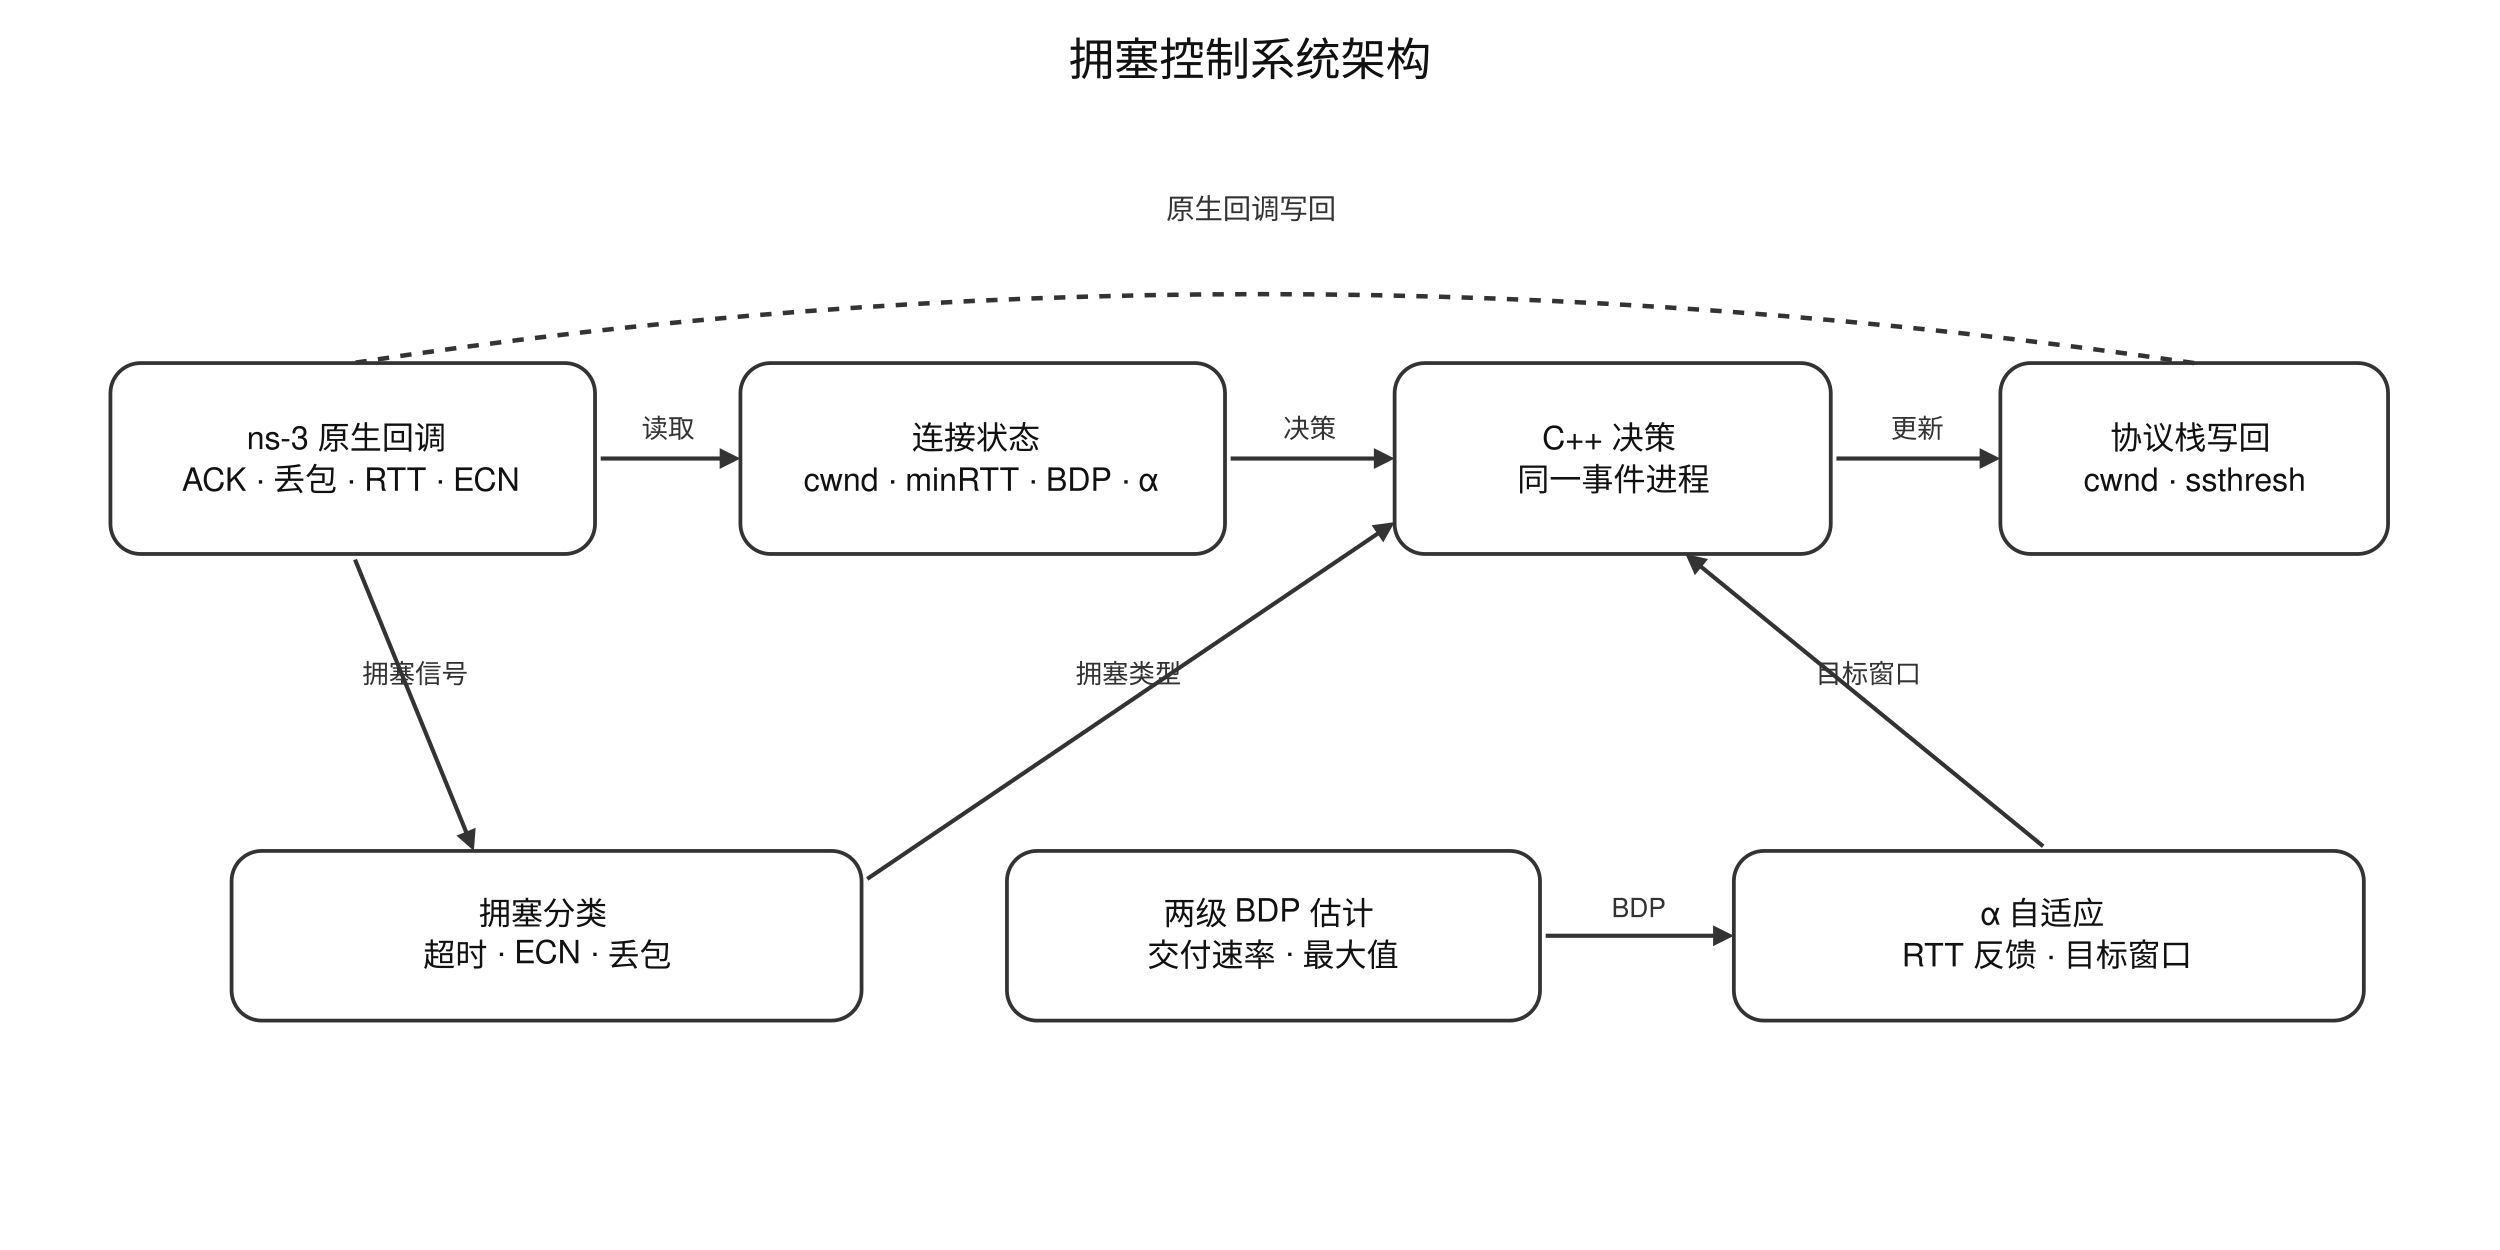
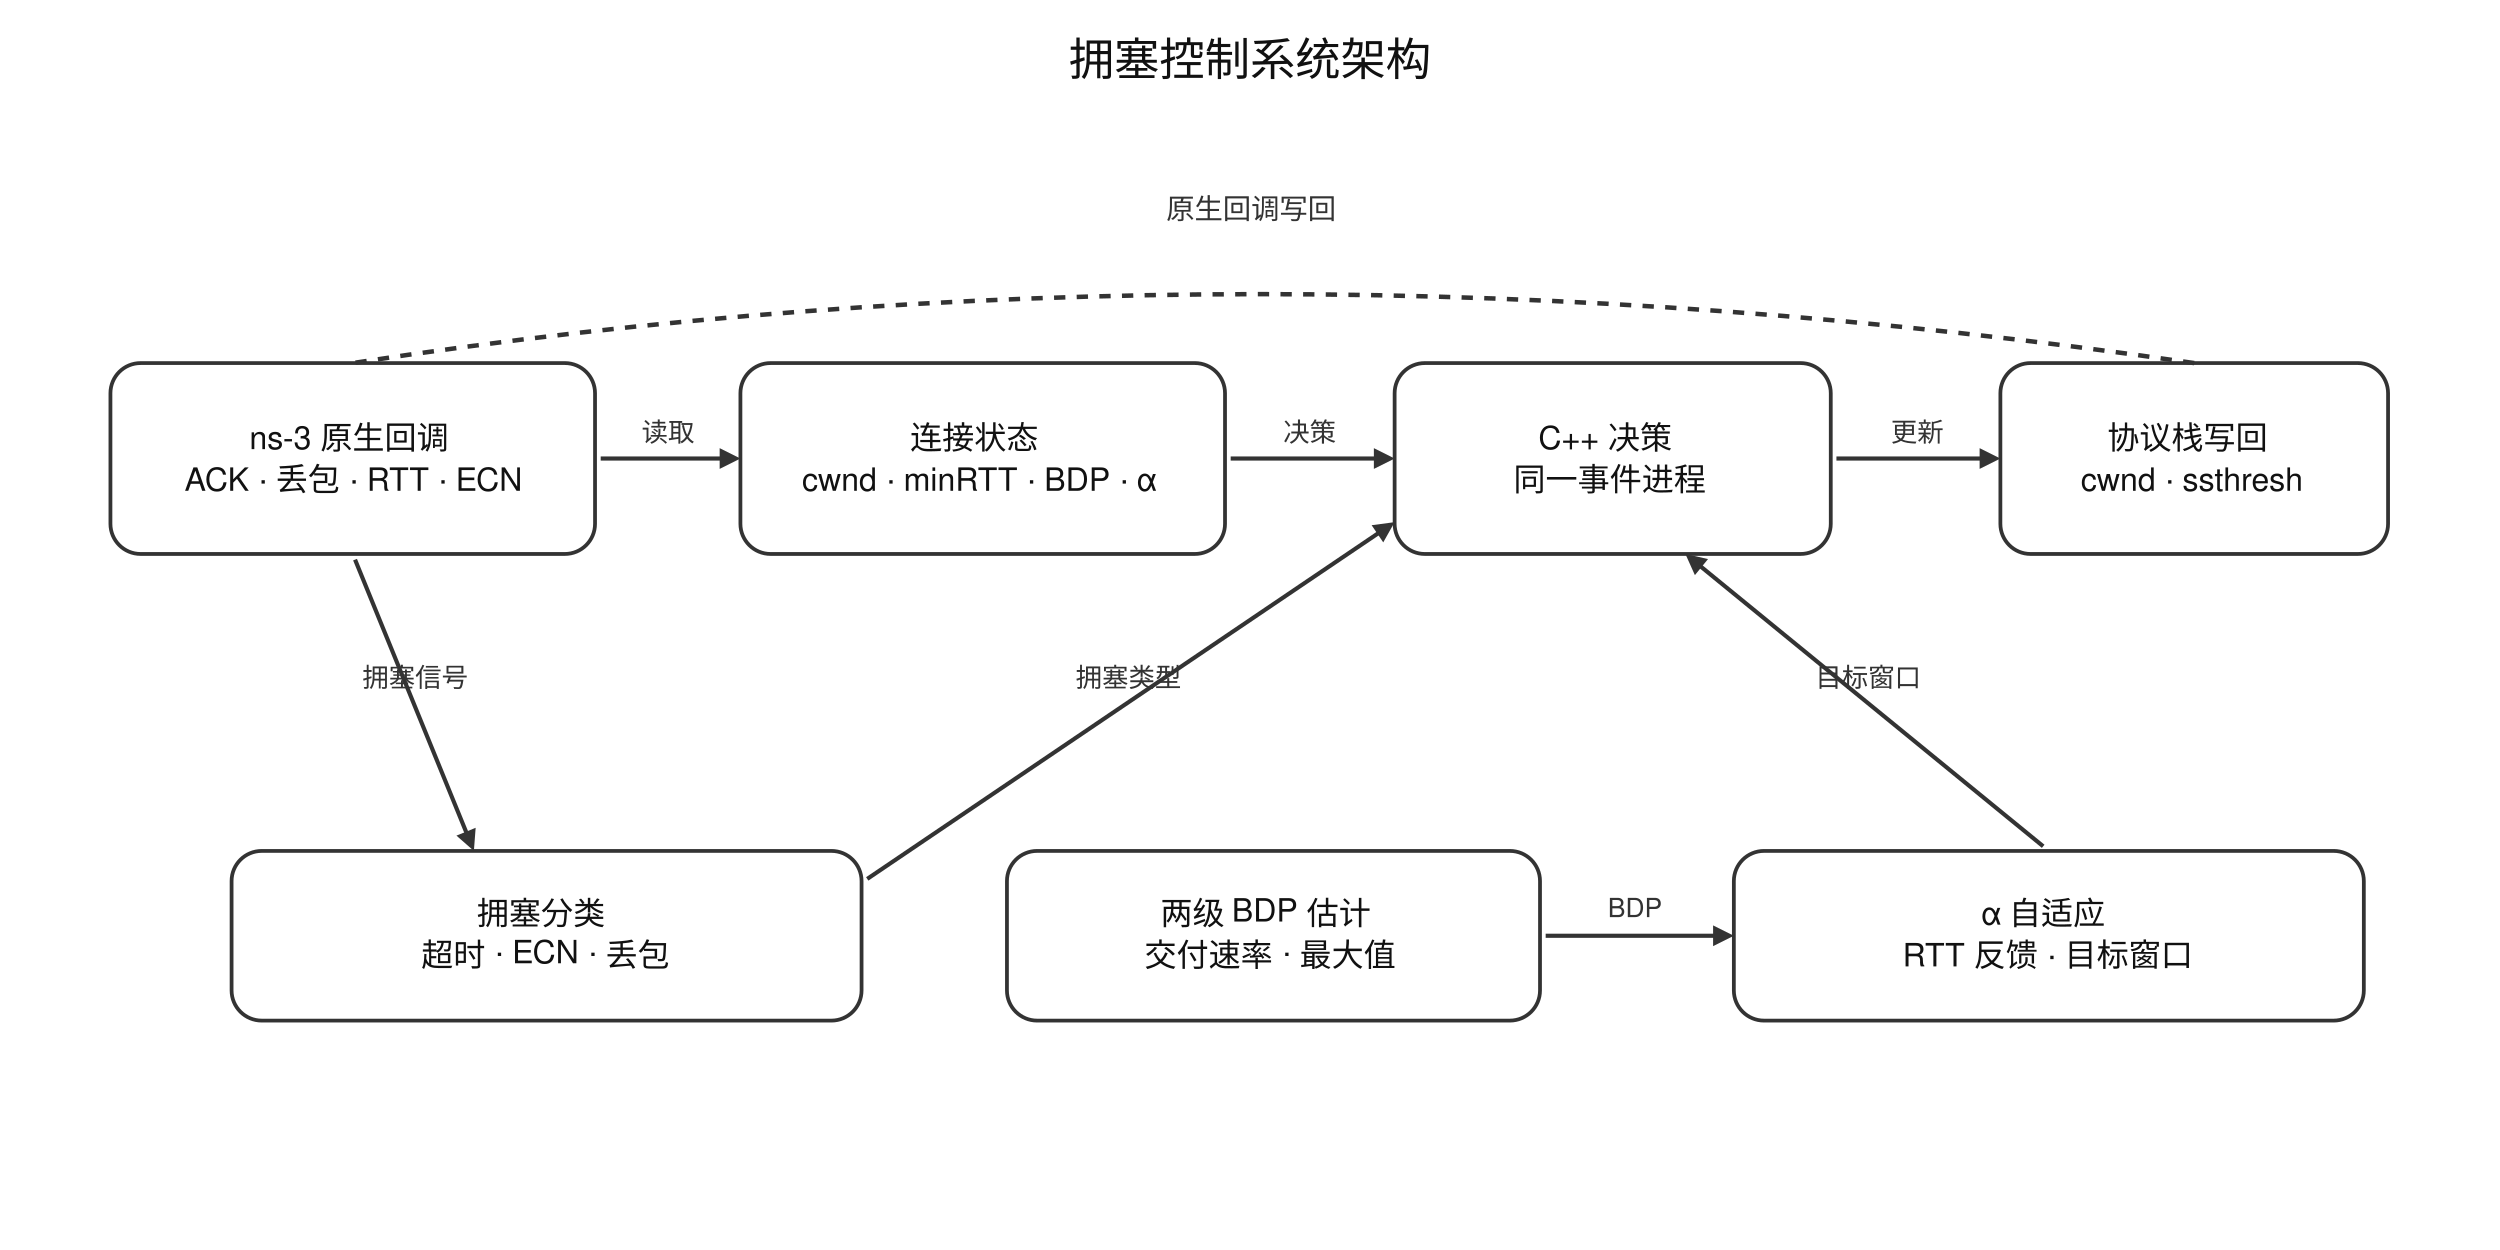
<svg xmlns="http://www.w3.org/2000/svg" class="main-svg" width="662.4pt" height="331.2pt" style="" viewBox="0 0 662.4 331.2">
  <rect x="0" y="0" width="662.4" height="331.2" style="fill: rgb(255, 255, 255); fill-opacity: 1;" />
-   <defs id="defs-792d30">
+   <defs id="defs-5eaea8">
    <g class="clips">
-       <clipPath id="clip792d30xyplot" class="plotclip">
+       <clipPath id="clip5eaea8xyplot" class="plotclip">
        <rect width="642" height="281" />
      </clipPath>
-       <clipPath class="axesclip" id="clip792d30x">
+       <clipPath class="axesclip" id="clip5eaea8x">
        <rect x="10" y="0" width="642" height="331.2" />
      </clipPath>
-       <clipPath class="axesclip" id="clip792d30y">
+       <clipPath class="axesclip" id="clip5eaea8y">
        <rect x="0" y="40" width="662.4" height="281" />
      </clipPath>
-       <clipPath class="axesclip" id="clip792d30xy">
+       <clipPath class="axesclip" id="clip5eaea8xy">
        <rect x="10" y="40" width="642" height="281" />
      </clipPath>
    </g>
    <g class="gradients" />
    <g class="patterns" />
  </defs>
  <g class="bglayer" />
  <g class="layer-below">
    <g class="imagelayer" />
    <g class="shapelayer" />
  </g>
  <g class="cartesianlayer">
    <g class="subplot xy">
      <g class="layer-subplot">
        <g class="shapelayer">
-           <g class="shape-group" data-index="0" clip-path="url(#clip792d30xy)">
+           <g class="shape-group" data-index="0" clip-path="url(#clip5eaea8xy)">
            <path data-index="0" fill-rule="evenodd" d="M 37.26 146.78 L 149.66 146.78 C 154.08 146.78 157.66 143.2 157.66 138.79 L 157.66 104.19 C 157.66 99.78 154.08 96.2 149.66 96.2 L 37.26 96.2 C 32.84 96.2 29.26 99.78 29.26 104.19 L 29.26 138.79 C 29.26 143.2 32.84 146.78 37.26 146.78 Z" style="opacity: 1; stroke: rgb(51, 51, 51); stroke-opacity: 1; fill: rgb(0, 0, 0); fill-opacity: 0; stroke-width: 1px;" />
          </g>
-           <g class="shape-group" data-index="1" clip-path="url(#clip792d30xy)">
+           <g class="shape-group" data-index="1" clip-path="url(#clip5eaea8xy)">
            <path data-index="1" fill-rule="evenodd" d="M 204.18 146.78 L 316.58 146.78 C 321 146.78 324.58 143.2 324.58 138.79 L 324.58 104.19 C 324.58 99.78 321 96.2 316.58 96.2 L 204.18 96.2 C 199.76 96.2 196.18 99.78 196.18 104.19 L 196.18 138.79 C 196.18 143.2 199.76 146.78 204.18 146.78 Z" style="opacity: 1; stroke: rgb(51, 51, 51); stroke-opacity: 1; fill: rgb(0, 0, 0); fill-opacity: 0; stroke-width: 1px;" />
          </g>
-           <g class="shape-group" data-index="2" clip-path="url(#clip792d30xy)">
+           <g class="shape-group" data-index="2" clip-path="url(#clip5eaea8xy)">
            <path data-index="2" fill-rule="evenodd" d="M 377.52 146.78 L 477.08 146.78 C 481.5 146.78 485.08 143.2 485.08 138.79 L 485.08 104.19 C 485.08 99.78 481.5 96.2 477.08 96.2 L 377.52 96.2 C 373.1 96.2 369.52 99.78 369.52 104.19 L 369.52 138.79 C 369.52 143.2 373.1 146.78 377.52 146.78 Z" style="opacity: 1; stroke: rgb(51, 51, 51); stroke-opacity: 1; fill: rgb(0, 0, 0); fill-opacity: 0; stroke-width: 1px;" />
          </g>
-           <g class="shape-group" data-index="3" clip-path="url(#clip792d30xy)">
+           <g class="shape-group" data-index="3" clip-path="url(#clip5eaea8xy)">
            <path data-index="3" fill-rule="evenodd" d="M 538.02 146.78 L 624.74 146.78 C 629.16 146.78 632.74 143.2 632.74 138.79 L 632.74 104.19 C 632.74 99.78 629.16 96.2 624.74 96.2 L 538.02 96.2 C 533.6 96.2 530.02 99.78 530.02 104.19 L 530.02 138.79 C 530.02 143.2 533.6 146.78 538.02 146.78 Z" style="opacity: 1; stroke: rgb(51, 51, 51); stroke-opacity: 1; fill: rgb(0, 0, 0); fill-opacity: 0; stroke-width: 1px;" />
          </g>
-           <g class="shape-group" data-index="4" clip-path="url(#clip792d30xy)">
+           <g class="shape-group" data-index="4" clip-path="url(#clip5eaea8xy)">
            <path data-index="4" fill-rule="evenodd" d="M 69.36 270.42 L 220.28 270.42 C 224.7 270.42 228.28 266.84 228.28 262.43 L 228.28 233.45 C 228.28 229.04 224.7 225.46 220.28 225.46 L 69.36 225.46 C 64.94 225.46 61.36 229.04 61.36 233.45 L 61.36 262.43 C 61.36 266.84 64.94 270.42 69.36 270.42 Z" style="opacity: 1; stroke: rgb(51, 51, 51); stroke-opacity: 1; fill: rgb(0, 0, 0); fill-opacity: 0; stroke-width: 1px;" />
          </g>
-           <g class="shape-group" data-index="5" clip-path="url(#clip792d30xy)">
+           <g class="shape-group" data-index="5" clip-path="url(#clip5eaea8xy)">
            <path data-index="5" fill-rule="evenodd" d="M 274.8 270.42 L 400.04 270.42 C 404.46 270.42 408.04 266.84 408.04 262.43 L 408.04 233.45 C 408.04 229.04 404.46 225.46 400.04 225.46 L 274.8 225.46 C 270.38 225.46 266.8 229.04 266.8 233.45 L 266.8 262.43 C 266.8 266.84 270.38 270.42 274.8 270.42 Z" style="opacity: 1; stroke: rgb(51, 51, 51); stroke-opacity: 1; fill: rgb(0, 0, 0); fill-opacity: 0; stroke-width: 1px;" />
          </g>
-           <g class="shape-group" data-index="6" clip-path="url(#clip792d30xy)">
+           <g class="shape-group" data-index="6" clip-path="url(#clip5eaea8xy)">
            <path data-index="6" fill-rule="evenodd" d="M 467.4 270.42 L 618.32 270.42 C 622.74 270.42 626.32 266.84 626.32 262.43 L 626.32 233.45 C 626.32 229.04 622.74 225.46 618.32 225.46 L 467.4 225.46 C 462.98 225.46 459.4 229.04 459.4 233.45 L 459.4 262.43 C 459.4 266.84 462.98 270.42 467.4 270.42 Z" style="opacity: 1; stroke: rgb(51, 51, 51); stroke-opacity: 1; fill: rgb(0, 0, 0); fill-opacity: 0; stroke-width: 1px;" />
          </g>
        </g>
        <g class="imagelayer" />
      </g>
      <g class="minor-gridlayer">
        <g class="x" />
        <g class="y" />
      </g>
      <g class="gridlayer">
        <g class="x" />
        <g class="y" />
      </g>
      <g class="zerolinelayer" />
      <g class="layer-between">
        <g class="shapelayer" />
        <g class="imagelayer" />
      </g>
      <path class="xlines-below" />
      <path class="ylines-below" />
      <g class="overlines-below" />
      <g class="xaxislayer-below" />
      <g class="yaxislayer-below" />
      <g class="overaxes-below" />
      <g class="overplot">
-         <g class="xy" transform="translate(10,40)" clip-path="url(#clip792d30xyplot)" />
+         <g class="xy" transform="translate(10,40)" clip-path="url(#clip5eaea8xyplot)" />
      </g>
      <g class="zerolinelayer-above" />
      <path class="xlines-above crisp" d="M0,0" style="fill: none;" />
      <path class="ylines-above crisp" d="M0,0" style="fill: none;" />
      <g class="overlines-above" />
      <g class="xaxislayer-above" />
      <g class="yaxislayer-above" />
      <g class="overaxes-above" />
    </g>
  </g>
  <g class="polarlayer" />
  <g class="smithlayer" />
  <g class="ternarylayer" />
  <g class="geolayer" />
  <g class="funnelarealayer" />
  <g class="pielayer" />
  <g class="iciclelayer" />
  <g class="treemaplayer" />
  <g class="sunburstlayer" />
  <g class="glimages" />
-   <defs id="topdefs-792d30">
+   <defs id="topdefs-5eaea8">
    <g class="clips" />
  </defs>
  <g class="layer-above">
    <g class="imagelayer" />
    <g class="shapelayer">
-       <g class="shape-group" data-index="7" clip-path="url(#clip792d30xy)">
+       <g class="shape-group" data-index="7" clip-path="url(#clip5eaea8xy)">
        <path data-index="7" fill-rule="evenodd" d="M 581.38 96.2 Q 331 59.67 93.46 96.2" style="opacity: 1; stroke: rgb(51, 51, 51); stroke-opacity: 1; fill: rgb(0, 0, 0); fill-opacity: 0; stroke-dasharray: 3px, 3px; stroke-width: 1.2px;" />
      </g>
    </g>
  </g>
  <g class="infolayer">
    <g class="g-gtitle">
      <text class="gtitle" x="331.2" y="20" text-anchor="middle" dy="0em" style="opacity: 1; font-family: Helvetica, Arial, 'Helvetica Neue', 'DejaVu Sans', 'PingFang SC', 'Songti SC', 'Hiragino Sans GB', 'Microsoft YaHei', sans-serif; font-size: 12px; fill: rgb(17, 17, 17); fill-opacity: 1; white-space: pre;">拥塞控制系统架构</text>
    </g>
    <g class="annotation" data-index="0" style="opacity: 1;">
      <g class="annotation-text-g" transform="rotate(0,93.46,121.49)">
-         <g class="cursor-pointer" transform="translate(46,109)">
-           <rect class="bg" x="0.5" y="0.5" width="93" height="24" style="stroke-width: 1px; stroke: rgb(0, 0, 0); stroke-opacity: 0; fill: rgb(0, 0, 0); fill-opacity: 0;" />
-           <text class="annotation-text" text-anchor="middle" x="46.953" y="10" style="font-family: Helvetica, Arial, 'Helvetica Neue', 'DejaVu Sans', 'PingFang SC', 'Songti SC', 'Hiragino Sans GB', 'Microsoft YaHei', sans-serif; font-size: 8.5px; fill: rgb(17, 17, 17); fill-opacity: 1; white-space: pre;">
-             <tspan class="line" dy="0em" x="46.953" y="10">ns-3 原生回调</tspan>
-             <tspan class="line" dy="1.3em" x="46.953" y="10">ACK · 丢包 · RTT · ECN</tspan>
+         <g class="cursor-pointer" transform="translate(45,109)">
+           <rect class="bg" x="0.5" y="0.5" width="96" height="24" style="stroke-width: 1px; stroke: rgb(0, 0, 0); stroke-opacity: 0; fill: rgb(0, 0, 0); fill-opacity: 0;" />
+           <text class="annotation-text" text-anchor="middle" x="48.656" y="10" style="font-family: Helvetica, Arial, 'Helvetica Neue', 'DejaVu Sans', 'PingFang SC', 'Songti SC', 'Hiragino Sans GB', 'Microsoft YaHei', sans-serif; font-size: 8.5px; fill: rgb(17, 17, 17); fill-opacity: 1; white-space: pre;">
+             <tspan class="line" dy="0em" x="48.656" y="10">ns-3 原生回调</tspan>
+             <tspan class="line" dy="1.3em" x="48.656" y="10">ACK · 丢包 · RTT · ECN</tspan>
          </text>
        </g>
      </g>
    </g>
    <g class="annotation" data-index="1" style="opacity: 1;">
      <g class="annotation-text-g" transform="rotate(0,260.38,121.49)">
-         <g class="cursor-pointer" transform="translate(211,109)">
-           <rect class="bg" x="0.5" y="0.5" width="97" height="24" style="stroke-width: 1px; stroke: rgb(0, 0, 0); stroke-opacity: 0; fill: rgb(0, 0, 0); fill-opacity: 0;" />
-           <text class="annotation-text" text-anchor="middle" x="48.773" y="10" style="font-family: Helvetica, Arial, 'Helvetica Neue', 'DejaVu Sans', 'PingFang SC', 'Songti SC', 'Hiragino Sans GB', 'Microsoft YaHei', sans-serif; font-size: 8.5px; fill: rgb(17, 17, 17); fill-opacity: 1; white-space: pre;">
-             <tspan class="line" dy="0em" x="48.773" y="10">连接状态</tspan>
-             <tspan class="line" dy="1.3em" x="48.773" y="10">cwnd · minRTT · BDP · α</tspan>
+         <g class="cursor-pointer" transform="translate(210,109)">
+           <rect class="bg" x="0.5" y="0.5" width="99" height="24" style="stroke-width: 1px; stroke: rgb(0, 0, 0); stroke-opacity: 0; fill: rgb(0, 0, 0); fill-opacity: 0;" />
+           <text class="annotation-text" text-anchor="middle" x="49.328" y="10" style="font-family: Helvetica, Arial, 'Helvetica Neue', 'DejaVu Sans', 'PingFang SC', 'Songti SC', 'Hiragino Sans GB', 'Microsoft YaHei', sans-serif; font-size: 8.5px; fill: rgb(17, 17, 17); fill-opacity: 1; white-space: pre;">
+             <tspan class="line" dy="0em" x="49.328" y="10">连接状态</tspan>
+             <tspan class="line" dy="1.3em" x="49.328" y="10">cwnd · minRTT · BDP · α</tspan>
          </text>
        </g>
      </g>
    </g>
    <g class="annotation" data-index="2" style="opacity: 1;">
      <g class="annotation-text-g" transform="rotate(0,427.3,121.49)">
-         <g class="cursor-pointer" transform="translate(400,109)">
-           <rect class="bg" x="0.5" y="0.5" width="54" height="24" style="stroke-width: 1px; stroke: rgb(0, 0, 0); stroke-opacity: 0; fill: rgb(0, 0, 0); fill-opacity: 0;" />
+         <g class="cursor-pointer" transform="translate(399,109)">
+           <rect class="bg" x="0.5" y="0.5" width="56" height="24" style="stroke-width: 1px; stroke: rgb(0, 0, 0); stroke-opacity: 0; fill: rgb(0, 0, 0); fill-opacity: 0;" />
          <text class="annotation-text" text-anchor="middle" x="27.5" y="10" style="font-family: Helvetica, Arial, 'Helvetica Neue', 'DejaVu Sans', 'PingFang SC', 'Songti SC', 'Hiragino Sans GB', 'Microsoft YaHei', sans-serif; font-size: 8.5px; fill: rgb(17, 17, 17); fill-opacity: 1; white-space: pre;">
            <tspan class="line" dy="0em" x="27.5" y="10">C++ 决策</tspan>
            <tspan class="line" dy="1.3em" x="27.5" y="10">同一事件进程</tspan>
          </text>
        </g>
      </g>
    </g>
    <g class="annotation" data-index="3" style="opacity: 1;">
      <g class="annotation-text-g" transform="rotate(0,581.38,121.49)">
-         <g class="cursor-pointer" transform="translate(550,109)">
-           <rect class="bg" x="0.5" y="0.5" width="62" height="24" style="stroke-width: 1px; stroke: rgb(0, 0, 0); stroke-opacity: 0; fill: rgb(0, 0, 0); fill-opacity: 0;" />
-           <text class="annotation-text" text-anchor="middle" x="31.531" y="10" style="font-family: Helvetica, Arial, 'Helvetica Neue', 'DejaVu Sans', 'PingFang SC', 'Songti SC', 'Hiragino Sans GB', 'Microsoft YaHei', sans-serif; font-size: 8.5px; fill: rgb(17, 17, 17); fill-opacity: 1; white-space: pre;">
-             <tspan class="line" dy="0em" x="31.531" y="10">协议栈写回</tspan>
-             <tspan class="line" dy="1.3em" x="31.531" y="10">cwnd · ssthresh</tspan>
+         <g class="cursor-pointer" transform="translate(549,109)">
+           <rect class="bg" x="0.5" y="0.5" width="63" height="24" style="stroke-width: 1px; stroke: rgb(0, 0, 0); stroke-opacity: 0; fill: rgb(0, 0, 0); fill-opacity: 0;" />
+           <text class="annotation-text" text-anchor="middle" x="31.766" y="10" style="font-family: Helvetica, Arial, 'Helvetica Neue', 'DejaVu Sans', 'PingFang SC', 'Songti SC', 'Hiragino Sans GB', 'Microsoft YaHei', sans-serif; font-size: 8.5px; fill: rgb(17, 17, 17); fill-opacity: 1; white-space: pre;">
+             <tspan class="line" dy="0em" x="31.766" y="10">协议栈写回</tspan>
+             <tspan class="line" dy="1.3em" x="31.766" y="10">cwnd · ssthresh</tspan>
          </text>
        </g>
      </g>
    </g>
    <g class="annotation" data-index="4" style="opacity: 1;">
      <g class="annotation-text-g" transform="rotate(0,144.82,247.94)">
-         <g class="cursor-pointer" transform="translate(110,235)">
-           <rect class="bg" x="0.5" y="0.5" width="69" height="24" style="stroke-width: 1px; stroke: rgb(0, 0, 0); stroke-opacity: 0; fill: rgb(0, 0, 0); fill-opacity: 0;" />
-           <text class="annotation-text" text-anchor="middle" x="35.062" y="10" style="font-family: Helvetica, Arial, 'Helvetica Neue', 'DejaVu Sans', 'PingFang SC', 'Songti SC', 'Hiragino Sans GB', 'Microsoft YaHei', sans-serif; font-size: 8.5px; fill: rgb(17, 17, 17); fill-opacity: 1; white-space: pre;">
-             <tspan class="line" dy="0em" x="35.062" y="10">拥塞分类</tspan>
-             <tspan class="line" dy="1.3em" x="35.062" y="10">超时 · ECN · 丢包</tspan>
+         <g class="cursor-pointer" transform="translate(108,235)">
+           <rect class="bg" x="0.5" y="0.5" width="73" height="24" style="stroke-width: 1px; stroke: rgb(0, 0, 0); stroke-opacity: 0; fill: rgb(0, 0, 0); fill-opacity: 0;" />
+           <text class="annotation-text" text-anchor="middle" x="36.531" y="10" style="font-family: Helvetica, Arial, 'Helvetica Neue', 'DejaVu Sans', 'PingFang SC', 'Songti SC', 'Hiragino Sans GB', 'Microsoft YaHei', sans-serif; font-size: 8.5px; fill: rgb(17, 17, 17); fill-opacity: 1; white-space: pre;">
+             <tspan class="line" dy="0em" x="36.531" y="10">拥塞分类</tspan>
+             <tspan class="line" dy="1.3em" x="36.531" y="10">超时 · ECN · 丢包</tspan>
          </text>
        </g>
      </g>
    </g>
    <g class="annotation" data-index="5" style="opacity: 1;">
      <g class="annotation-text-g" transform="rotate(0,337.42,247.94)">
-         <g class="cursor-pointer" transform="translate(302,235)">
-           <rect class="bg" x="0.5" y="0.5" width="70" height="24" style="stroke-width: 1px; stroke: rgb(0, 0, 0); stroke-opacity: 0; fill: rgb(0, 0, 0); fill-opacity: 0;" />
-           <text class="annotation-text" text-anchor="middle" x="35.297" y="10" style="font-family: Helvetica, Arial, 'Helvetica Neue', 'DejaVu Sans', 'PingFang SC', 'Songti SC', 'Hiragino Sans GB', 'Microsoft YaHei', sans-serif; font-size: 8.5px; fill: rgb(17, 17, 17); fill-opacity: 1; white-space: pre;">
-             <tspan class="line" dy="0em" x="35.297" y="10">两级 BDP 估计</tspan>
-             <tspan class="line" dy="1.3em" x="35.297" y="10">交付速率 · 最大值</tspan>
+         <g class="cursor-pointer" transform="translate(300,235)">
+           <rect class="bg" x="0.5" y="0.5" width="73" height="24" style="stroke-width: 1px; stroke: rgb(0, 0, 0); stroke-opacity: 0; fill: rgb(0, 0, 0); fill-opacity: 0;" />
+           <text class="annotation-text" text-anchor="middle" x="36.531" y="10" style="font-family: Helvetica, Arial, 'Helvetica Neue', 'DejaVu Sans', 'PingFang SC', 'Songti SC', 'Hiragino Sans GB', 'Microsoft YaHei', sans-serif; font-size: 8.5px; fill: rgb(17, 17, 17); fill-opacity: 1; white-space: pre;">
+             <tspan class="line" dy="0em" x="36.531" y="10">两级 BDP 估计</tspan>
+             <tspan class="line" dy="1.3em" x="36.531" y="10">交付速率 · 最大值</tspan>
          </text>
        </g>
      </g>
    </g>
    <g class="annotation" data-index="6" style="opacity: 1;">
      <g class="annotation-text-g" transform="rotate(0,542.86,247.94)">
        <g class="cursor-pointer" transform="translate(502,235)">
-           <rect class="bg" x="0.5" y="0.5" width="80" height="24" style="stroke-width: 1px; stroke: rgb(0, 0, 0); stroke-opacity: 0; fill: rgb(0, 0, 0); fill-opacity: 0;" />
-           <text class="annotation-text" text-anchor="middle" x="40.336" y="10" style="font-family: Helvetica, Arial, 'Helvetica Neue', 'DejaVu Sans', 'PingFang SC', 'Songti SC', 'Hiragino Sans GB', 'Microsoft YaHei', sans-serif; font-size: 8.5px; fill: rgb(17, 17, 17); fill-opacity: 1; white-space: pre;">
-             <tspan class="line" dy="0em" x="40.336" y="10">α 自适应</tspan>
-             <tspan class="line" dy="1.3em" x="40.336" y="10">RTT 反馈 · 目标窗口</tspan>
+           <rect class="bg" x="0.5" y="0.5" width="81" height="24" style="stroke-width: 1px; stroke: rgb(0, 0, 0); stroke-opacity: 0; fill: rgb(0, 0, 0); fill-opacity: 0;" />
+           <text class="annotation-text" text-anchor="middle" x="40.57" y="10" style="font-family: Helvetica, Arial, 'Helvetica Neue', 'DejaVu Sans', 'PingFang SC', 'Songti SC', 'Hiragino Sans GB', 'Microsoft YaHei', sans-serif; font-size: 8.5px; fill: rgb(17, 17, 17); fill-opacity: 1; white-space: pre;">
+             <tspan class="line" dy="0em" x="40.57" y="10">α 自适应</tspan>
+             <tspan class="line" dy="1.3em" x="40.57" y="10">RTT 反馈 · 目标窗口</tspan>
          </text>
        </g>
      </g>
    </g>
    <g class="annotation" data-index="7" style="opacity: 1;">
      <g class="annotation-text-g" transform="rotate(0,157.66,121.49)">
        <g class="cursor-pointer" transform="translate(156,119)">
          <rect class="bg" x="0.5" y="0.5" width="3" height="3" style="stroke-width: 1px; stroke: rgb(0, 0, 0); stroke-opacity: 0; fill: rgb(0, 0, 0); fill-opacity: 0;" />
          <text class="annotation-text" text-anchor="middle" x="2" y="2" style="font-family: Helvetica, Arial, 'Helvetica Neue', 'DejaVu Sans', 'PingFang SC', 'Songti SC', 'Hiragino Sans GB', 'Microsoft YaHei', sans-serif; font-size: 8px; fill: rgb(17, 17, 17); fill-opacity: 1; white-space: pre;" />
        </g>
      </g>
      <g class="annotation-arrow-g" style="opacity: 1;">
        <path d="M159.16,121.49L196.18,121.49" style="stroke-width: 1.1px; stroke: rgb(51, 51, 51); stroke-opacity: 1; stroke-dasharray: 0px, 0px, 35.59px, 37.02px;" />
        <path d="M-3.7,-2.5V2.5L1.3,0Z" transform="translate(194.75,121.49)scale(1.1)" style="fill: rgb(51, 51, 51); stroke-width: 0;" />
      </g>
    </g>
    <g class="annotation" data-index="8" style="opacity: 1;">
      <g class="annotation-text-g" transform="rotate(0,176.92,114.49)">
-         <g class="cursor-pointer" transform="translate(168,108)">
-           <rect class="bg" x="0.5" y="0.5" width="17" height="11" style="stroke-width: 1px; stroke: rgb(0, 0, 0); stroke-opacity: 0; fill: rgb(0, 0, 0); fill-opacity: 0;" />
-           <text class="annotation-text" text-anchor="middle" x="9" y="8" style="font-family: Helvetica, Arial, 'Helvetica Neue', 'DejaVu Sans', 'PingFang SC', 'Songti SC', 'Hiragino Sans GB', 'Microsoft YaHei', sans-serif; font-size: 7px; fill: rgb(51, 51, 51); fill-opacity: 1; white-space: pre;">读取</text>
+         <g class="cursor-pointer" transform="translate(167,109)">
+           <rect class="bg" x="0.5" y="0.5" width="19" height="10" style="stroke-width: 1px; stroke: rgb(0, 0, 0); stroke-opacity: 0; fill: rgb(0, 0, 0); fill-opacity: 0;" />
+           <text class="annotation-text" text-anchor="middle" x="10" y="8" style="font-family: Helvetica, Arial, 'Helvetica Neue', 'DejaVu Sans', 'PingFang SC', 'Songti SC', 'Hiragino Sans GB', 'Microsoft YaHei', sans-serif; font-size: 7px; fill: rgb(51, 51, 51); fill-opacity: 1; white-space: pre;">读取</text>
        </g>
      </g>
    </g>
    <g class="annotation" data-index="9" style="opacity: 1;">
      <g class="annotation-text-g" transform="rotate(0,324.58,121.49)">
        <g class="cursor-pointer" transform="translate(323,119)">
          <rect class="bg" x="0.5" y="0.5" width="3" height="3" style="stroke-width: 1px; stroke: rgb(0, 0, 0); stroke-opacity: 0; fill: rgb(0, 0, 0); fill-opacity: 0;" />
          <text class="annotation-text" text-anchor="middle" x="2" y="2" style="font-family: Helvetica, Arial, 'Helvetica Neue', 'DejaVu Sans', 'PingFang SC', 'Songti SC', 'Hiragino Sans GB', 'Microsoft YaHei', sans-serif; font-size: 8px; fill: rgb(17, 17, 17); fill-opacity: 1; white-space: pre;" />
        </g>
      </g>
      <g class="annotation-arrow-g" style="opacity: 1;">
        <path d="M326.08,121.49L369.52,121.49" style="stroke-width: 1.1px; stroke: rgb(51, 51, 51); stroke-opacity: 1; stroke-dasharray: 0px, 0px, 42.01px, 43.44px;" />
        <path d="M-3.7,-2.5V2.5L1.3,0Z" transform="translate(368.09,121.49)scale(1.1)" style="fill: rgb(51, 51, 51); stroke-width: 0;" />
      </g>
    </g>
    <g class="annotation" data-index="10" style="opacity: 1;">
      <g class="annotation-text-g" transform="rotate(0,347.05,114.49)">
-         <g class="cursor-pointer" transform="translate(338,108)">
-           <rect class="bg" x="0.5" y="0.5" width="17" height="11" style="stroke-width: 1px; stroke: rgb(0, 0, 0); stroke-opacity: 0; fill: rgb(0, 0, 0); fill-opacity: 0;" />
-           <text class="annotation-text" text-anchor="middle" x="9" y="8" style="font-family: Helvetica, Arial, 'Helvetica Neue', 'DejaVu Sans', 'PingFang SC', 'Songti SC', 'Hiragino Sans GB', 'Microsoft YaHei', sans-serif; font-size: 7px; fill: rgb(51, 51, 51); fill-opacity: 1; white-space: pre;">决策</text>
+         <g class="cursor-pointer" transform="translate(337,109)">
+           <rect class="bg" x="0.5" y="0.5" width="19" height="10" style="stroke-width: 1px; stroke: rgb(0, 0, 0); stroke-opacity: 0; fill: rgb(0, 0, 0); fill-opacity: 0;" />
+           <text class="annotation-text" text-anchor="middle" x="10" y="8" style="font-family: Helvetica, Arial, 'Helvetica Neue', 'DejaVu Sans', 'PingFang SC', 'Songti SC', 'Hiragino Sans GB', 'Microsoft YaHei', sans-serif; font-size: 7px; fill: rgb(51, 51, 51); fill-opacity: 1; white-space: pre;">决策</text>
        </g>
      </g>
    </g>
    <g class="annotation" data-index="11" style="opacity: 1;">
      <g class="annotation-text-g" transform="rotate(0,485.08,121.49)">
        <g class="cursor-pointer" transform="translate(483,119)">
          <rect class="bg" x="0.5" y="0.5" width="3" height="3" style="stroke-width: 1px; stroke: rgb(0, 0, 0); stroke-opacity: 0; fill: rgb(0, 0, 0); fill-opacity: 0;" />
          <text class="annotation-text" text-anchor="middle" x="2" y="2" style="font-family: Helvetica, Arial, 'Helvetica Neue', 'DejaVu Sans', 'PingFang SC', 'Songti SC', 'Hiragino Sans GB', 'Microsoft YaHei', sans-serif; font-size: 8px; fill: rgb(17, 17, 17); fill-opacity: 1; white-space: pre;" />
        </g>
      </g>
      <g class="annotation-arrow-g" style="opacity: 1;">
        <path d="M486.58,121.49L530.02,121.49" style="stroke-width: 1.1px; stroke: rgb(51, 51, 51); stroke-opacity: 1; stroke-dasharray: 0px, 0px, 42.01px, 43.44px;" />
        <path d="M-3.7,-2.5V2.5L1.3,0Z" transform="translate(528.59,121.49)scale(1.1)" style="fill: rgb(51, 51, 51); stroke-width: 0;" />
      </g>
    </g>
    <g class="annotation" data-index="12" style="opacity: 1;">
      <g class="annotation-text-g" transform="rotate(0,507.55,114.49)">
-         <g class="cursor-pointer" transform="translate(499,108)">
-           <rect class="bg" x="0.5" y="0.5" width="17" height="11" style="stroke-width: 1px; stroke: rgb(0, 0, 0); stroke-opacity: 0; fill: rgb(0, 0, 0); fill-opacity: 0;" />
-           <text class="annotation-text" text-anchor="middle" x="9" y="8" style="font-family: Helvetica, Arial, 'Helvetica Neue', 'DejaVu Sans', 'PingFang SC', 'Songti SC', 'Hiragino Sans GB', 'Microsoft YaHei', sans-serif; font-size: 7px; fill: rgb(51, 51, 51); fill-opacity: 1; white-space: pre;">更新</text>
+         <g class="cursor-pointer" transform="translate(498,109)">
+           <rect class="bg" x="0.5" y="0.5" width="19" height="10" style="stroke-width: 1px; stroke: rgb(0, 0, 0); stroke-opacity: 0; fill: rgb(0, 0, 0); fill-opacity: 0;" />
+           <text class="annotation-text" text-anchor="middle" x="10" y="8" style="font-family: Helvetica, Arial, 'Helvetica Neue', 'DejaVu Sans', 'PingFang SC', 'Songti SC', 'Hiragino Sans GB', 'Microsoft YaHei', sans-serif; font-size: 7px; fill: rgb(51, 51, 51); fill-opacity: 1; white-space: pre;">更新</text>
        </g>
      </g>
    </g>
    <g class="annotation" data-index="13" style="opacity: 1;">
      <g class="annotation-text-g" transform="rotate(0,93.46,146.78)">
        <g class="cursor-pointer" transform="translate(91,145)">
          <rect class="bg" x="0.5" y="0.5" width="3" height="3" style="stroke-width: 1px; stroke: rgb(0, 0, 0); stroke-opacity: 0; fill: rgb(0, 0, 0); fill-opacity: 0;" />
          <text class="annotation-text" text-anchor="middle" x="2" y="2" style="font-family: Helvetica, Arial, 'Helvetica Neue', 'DejaVu Sans', 'PingFang SC', 'Songti SC', 'Hiragino Sans GB', 'Microsoft YaHei', sans-serif; font-size: 8px; fill: rgb(17, 17, 17); fill-opacity: 1; white-space: pre;" />
        </g>
      </g>
      <g class="annotation-arrow-g" style="opacity: 1;">
        <path d="M94.072,148.28L125.56,225.46" style="stroke-width: 1.1px; stroke: rgb(51, 51, 51); stroke-opacity: 1; stroke-dasharray: 0px, 0px, 81.926px, 83.356px;" />
        <path d="M-3.7,-2.5V2.5L1.3,0Z" transform="translate(125.0198,224.136)rotate(67.80652)scale(1.1)" style="fill: rgb(51, 51, 51); stroke-width: 0;" />
      </g>
    </g>
    <g class="annotation" data-index="14" style="opacity: 1;">
      <g class="annotation-text-g" transform="rotate(0,109.51,179.12)">
-         <g class="cursor-pointer" transform="translate(94,173)">
-           <rect class="bg" x="0.5" y="0.5" width="31" height="11" style="stroke-width: 1px; stroke: rgb(0, 0, 0); stroke-opacity: 0; fill: rgb(0, 0, 0); fill-opacity: 0;" />
-           <text class="annotation-text" text-anchor="middle" x="16" y="8" style="font-family: Helvetica, Arial, 'Helvetica Neue', 'DejaVu Sans', 'PingFang SC', 'Songti SC', 'Hiragino Sans GB', 'Microsoft YaHei', sans-serif; font-size: 7px; fill: rgb(51, 51, 51); fill-opacity: 1; white-space: pre;">拥塞信号</text>
+         <g class="cursor-pointer" transform="translate(93,174)">
+           <rect class="bg" x="0.5" y="0.5" width="33" height="10" style="stroke-width: 1px; stroke: rgb(0, 0, 0); stroke-opacity: 0; fill: rgb(0, 0, 0); fill-opacity: 0;" />
+           <text class="annotation-text" text-anchor="middle" x="17" y="8" style="font-family: Helvetica, Arial, 'Helvetica Neue', 'DejaVu Sans', 'PingFang SC', 'Songti SC', 'Hiragino Sans GB', 'Microsoft YaHei', sans-serif; font-size: 7px; fill: rgb(51, 51, 51); fill-opacity: 1; white-space: pre;">拥塞信号</text>
        </g>
      </g>
    </g>
    <g class="annotation" data-index="15" style="opacity: 1;">
      <g class="annotation-text-g" transform="rotate(0,228.28,233.89)">
        <g class="cursor-pointer" transform="translate(226,232)">
          <rect class="bg" x="0.5" y="0.5" width="3" height="3" style="stroke-width: 1px; stroke: rgb(0, 0, 0); stroke-opacity: 0; fill: rgb(0, 0, 0); fill-opacity: 0;" />
          <text class="annotation-text" text-anchor="middle" x="2" y="2" style="font-family: Helvetica, Arial, 'Helvetica Neue', 'DejaVu Sans', 'PingFang SC', 'Songti SC', 'Hiragino Sans GB', 'Microsoft YaHei', sans-serif; font-size: 8px; fill: rgb(17, 17, 17); fill-opacity: 1; white-space: pre;" />
        </g>
      </g>
      <g class="annotation-arrow-g" style="opacity: 1;">
        <path d="M229.78,232.875L369.52,138.35" style="stroke-width: 1.1px; stroke: rgb(51, 51, 51); stroke-opacity: 1; stroke-dasharray: 0px, 0px, 167.278px, 168.708px;" />
        <path d="M-3.7,-2.5V2.5L1.3,0Z" transform="translate(368.3355,139.1512)rotate(-34.07805)scale(1.1)" style="fill: rgb(51, 51, 51); stroke-width: 0;" />
      </g>
    </g>
    <g class="annotation" data-index="16" style="opacity: 1;">
      <g class="annotation-text-g" transform="rotate(0,298.9,179.12)">
-         <g class="cursor-pointer" transform="translate(283,173)">
-           <rect class="bg" x="0.5" y="0.5" width="31" height="11" style="stroke-width: 1px; stroke: rgb(0, 0, 0); stroke-opacity: 0; fill: rgb(0, 0, 0); fill-opacity: 0;" />
-           <text class="annotation-text" text-anchor="middle" x="16" y="8" style="font-family: Helvetica, Arial, 'Helvetica Neue', 'DejaVu Sans', 'PingFang SC', 'Songti SC', 'Hiragino Sans GB', 'Microsoft YaHei', sans-serif; font-size: 7px; fill: rgb(51, 51, 51); fill-opacity: 1; white-space: pre;">拥塞类型</text>
+         <g class="cursor-pointer" transform="translate(282,174)">
+           <rect class="bg" x="0.5" y="0.5" width="33" height="10" style="stroke-width: 1px; stroke: rgb(0, 0, 0); stroke-opacity: 0; fill: rgb(0, 0, 0); fill-opacity: 0;" />
+           <text class="annotation-text" text-anchor="middle" x="17" y="8" style="font-family: Helvetica, Arial, 'Helvetica Neue', 'DejaVu Sans', 'PingFang SC', 'Songti SC', 'Hiragino Sans GB', 'Microsoft YaHei', sans-serif; font-size: 7px; fill: rgb(51, 51, 51); fill-opacity: 1; white-space: pre;">拥塞类型</text>
        </g>
      </g>
    </g>
    <g class="annotation" data-index="17" style="opacity: 1;">
      <g class="annotation-text-g" transform="rotate(0,408.04,247.94)">
        <g class="cursor-pointer" transform="translate(406,246)">
          <rect class="bg" x="0.5" y="0.5" width="3" height="3" style="stroke-width: 1px; stroke: rgb(0, 0, 0); stroke-opacity: 0; fill: rgb(0, 0, 0); fill-opacity: 0;" />
          <text class="annotation-text" text-anchor="middle" x="2" y="2" style="font-family: Helvetica, Arial, 'Helvetica Neue', 'DejaVu Sans', 'PingFang SC', 'Songti SC', 'Hiragino Sans GB', 'Microsoft YaHei', sans-serif; font-size: 8px; fill: rgb(17, 17, 17); fill-opacity: 1; white-space: pre;" />
        </g>
      </g>
      <g class="annotation-arrow-g" style="opacity: 1;">
        <path d="M409.54,247.94L459.4,247.94" style="stroke-width: 1.1px; stroke: rgb(51, 51, 51); stroke-opacity: 1; stroke-dasharray: 0px, 0px, 48.43px, 49.86px;" />
        <path d="M-3.7,-2.5V2.5L1.3,0Z" transform="translate(457.97,247.94)scale(1.1)" style="fill: rgb(51, 51, 51); stroke-width: 0;" />
      </g>
    </g>
    <g class="annotation" data-index="18" style="opacity: 1;">
      <g class="annotation-text-g" transform="rotate(0,433.72,240.94)">
-         <g class="cursor-pointer" transform="translate(425,235)">
-           <rect class="bg" x="0.5" y="0.5" width="17" height="11" style="stroke-width: 1px; stroke: rgb(0, 0, 0); stroke-opacity: 0; fill: rgb(0, 0, 0); fill-opacity: 0;" />
+         <g class="cursor-pointer" transform="translate(424,235)">
+           <rect class="bg" x="0.5" y="0.5" width="18" height="10" style="stroke-width: 1px; stroke: rgb(0, 0, 0); stroke-opacity: 0; fill: rgb(0, 0, 0); fill-opacity: 0;" />
          <text class="annotation-text" text-anchor="middle" x="9.203" y="8" style="font-family: Helvetica, Arial, 'Helvetica Neue', 'DejaVu Sans', 'PingFang SC', 'Songti SC', 'Hiragino Sans GB', 'Microsoft YaHei', sans-serif; font-size: 7px; fill: rgb(51, 51, 51); fill-opacity: 1; white-space: pre;">BDP</text>
        </g>
      </g>
    </g>
    <g class="annotation" data-index="19" style="opacity: 1;">
      <g class="annotation-text-g" transform="rotate(0,542.86,225.46)">
        <g class="cursor-pointer" transform="translate(541,223)">
          <rect class="bg" x="0.5" y="0.5" width="3" height="3" style="stroke-width: 1px; stroke: rgb(0, 0, 0); stroke-opacity: 0; fill: rgb(0, 0, 0); fill-opacity: 0;" />
          <text class="annotation-text" text-anchor="middle" x="2" y="2" style="font-family: Helvetica, Arial, 'Helvetica Neue', 'DejaVu Sans', 'PingFang SC', 'Songti SC', 'Hiragino Sans GB', 'Microsoft YaHei', sans-serif; font-size: 8px; fill: rgb(17, 17, 17); fill-opacity: 1; white-space: pre;" />
        </g>
      </g>
      <g class="annotation-arrow-g" style="opacity: 1;">
        <path d="M541.36,224.234L446.56,146.78" style="stroke-width: 1.1px; stroke: rgb(51, 51, 51); stroke-opacity: 1; stroke-dasharray: 0px, 0px, 120.988px, 122.418px;" />
        <path d="M-3.7,-2.5V2.5L1.3,0Z" transform="translate(447.6674,147.6848)rotate(-140.7475)scale(1.1)" style="fill: rgb(51, 51, 51); stroke-width: 0;" />
      </g>
    </g>
    <g class="annotation" data-index="20" style="opacity: 1;">
      <g class="annotation-text-g" transform="rotate(0,494.71,179.12)">
-         <g class="cursor-pointer" transform="translate(479,173)">
-           <rect class="bg" x="0.5" y="0.5" width="31" height="11" style="stroke-width: 1px; stroke: rgb(0, 0, 0); stroke-opacity: 0; fill: rgb(0, 0, 0); fill-opacity: 0;" />
+         <g class="cursor-pointer" transform="translate(479,174)">
+           <rect class="bg" x="0.5" y="0.5" width="31" height="10" style="stroke-width: 1px; stroke: rgb(0, 0, 0); stroke-opacity: 0; fill: rgb(0, 0, 0); fill-opacity: 0;" />
          <text class="annotation-text" text-anchor="middle" x="16" y="8" style="font-family: Helvetica, Arial, 'Helvetica Neue', 'DejaVu Sans', 'PingFang SC', 'Songti SC', 'Hiragino Sans GB', 'Microsoft YaHei', sans-serif; font-size: 7px; fill: rgb(51, 51, 51); fill-opacity: 1; white-space: pre;">目标窗口</text>
        </g>
      </g>
    </g>
    <g class="annotation" data-index="21" style="opacity: 1;">
      <g class="annotation-text-g" transform="rotate(0,331,55.46)">
-         <g class="cursor-pointer" transform="translate(307,49)">
-           <rect class="bg" x="0.5" y="0.5" width="48" height="12" style="stroke-width: 1px; stroke: rgb(0, 0, 0); stroke-opacity: 0; fill: rgb(0, 0, 0); fill-opacity: 0;" />
-           <text class="annotation-text" text-anchor="middle" x="24.5" y="9" style="font-family: Helvetica, Arial, 'Helvetica Neue', 'DejaVu Sans', 'PingFang SC', 'Songti SC', 'Hiragino Sans GB', 'Microsoft YaHei', sans-serif; font-size: 7.5px; fill: rgb(51, 51, 51); fill-opacity: 1; white-space: pre;">原生回调写回</text>
+         <g class="cursor-pointer" transform="translate(306,49)">
+           <rect class="bg" x="0.5" y="0.5" width="50" height="12" style="stroke-width: 1px; stroke: rgb(0, 0, 0); stroke-opacity: 0; fill: rgb(0, 0, 0); fill-opacity: 0;" />
+           <text class="annotation-text" text-anchor="middle" x="25.5" y="9" style="font-family: Helvetica, Arial, 'Helvetica Neue', 'DejaVu Sans', 'PingFang SC', 'Songti SC', 'Hiragino Sans GB', 'Microsoft YaHei', sans-serif; font-size: 7.5px; fill: rgb(51, 51, 51); fill-opacity: 1; white-space: pre;">原生回调写回</text>
        </g>
      </g>
    </g>
  </g>
</svg>
